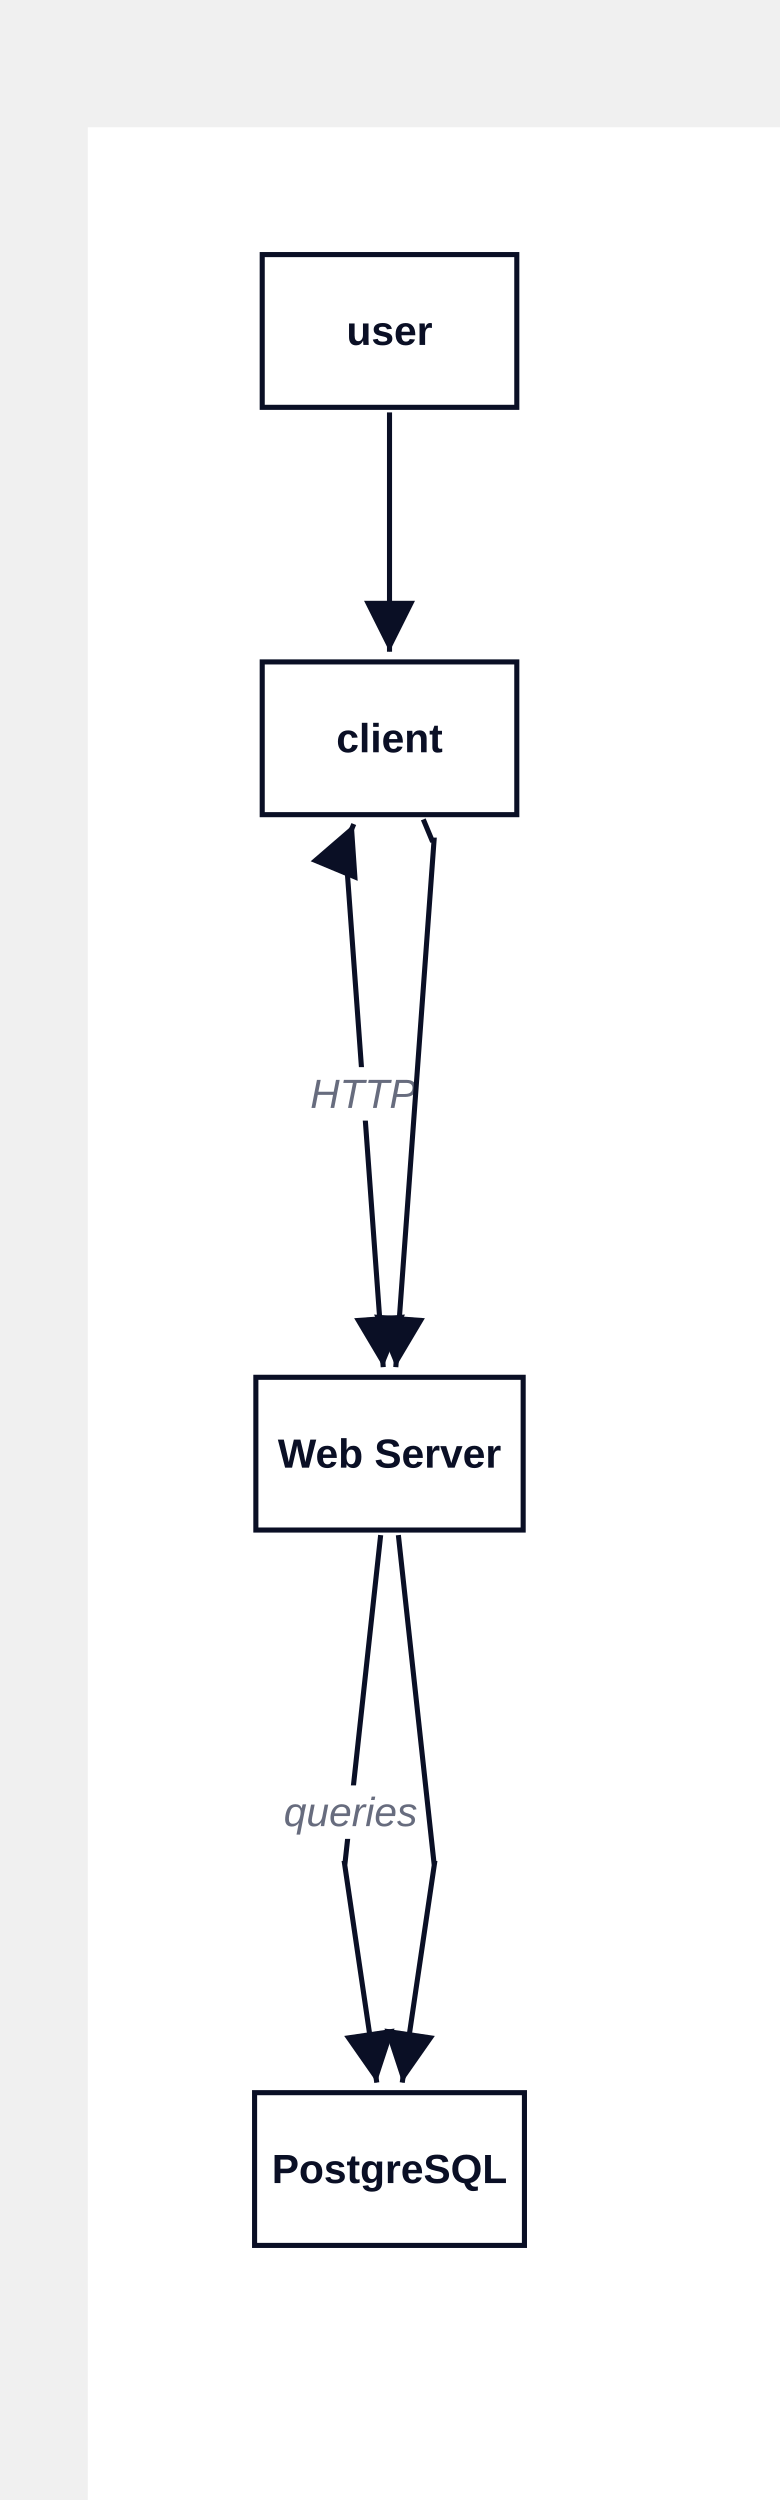
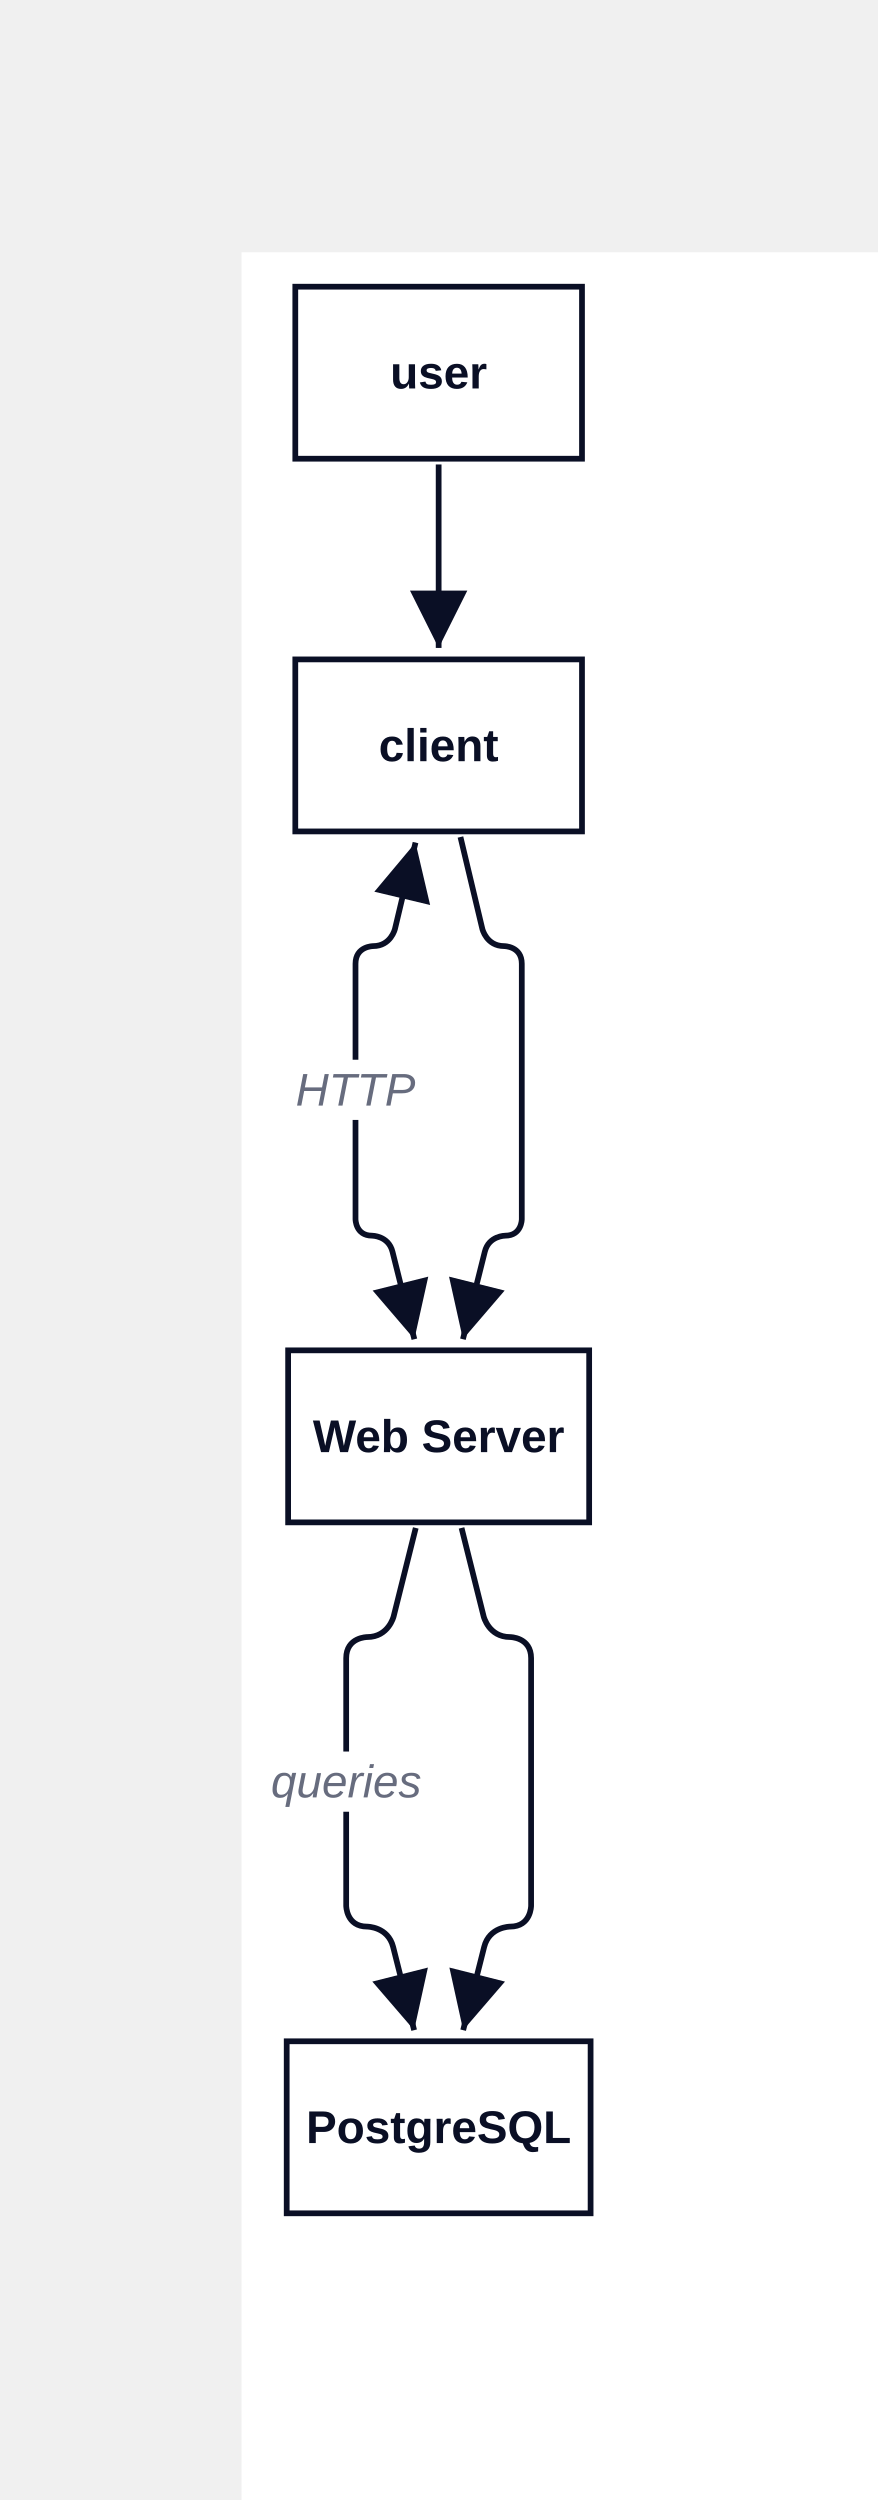
- <svg xmlns="http://www.w3.org/2000/svg" width="306" height="982" viewBox="-34.5 -50 306 982" data-d2-version="0.1.0">
+ <svg xmlns="http://www.w3.org/2000/svg" width="306" height="872" viewBox="-84.25 -88 306 872" data-d2-version="0.1.0">
  <defs>
    <marker id="arrow-triangle" markerWidth="10" markerHeight="10" refX="10" refY="5" orient="auto" markerUnits="strokeWidth">
      <path d="M0,0 L10,5 L0,10 Z" fill="#0A0F25" />
    </marker>
    <marker id="arrow-triangle-reverse" markerWidth="10" markerHeight="10" refX="0" refY="5" orient="auto" markerUnits="strokeWidth">
      <path d="M10,0 L0,5 L10,10 Z" fill="#0A0F25" />
    </marker>
    <marker id="arrow-diamond" markerWidth="10" markerHeight="10" refX="10" refY="5" orient="auto" markerUnits="strokeWidth">
      <path d="M0,5 L5,0 L10,5 L5,10 Z" fill="#0A0F25" />
    </marker>
    <marker id="arrow-diamond-reverse" markerWidth="10" markerHeight="10" refX="0" refY="5" orient="auto" markerUnits="strokeWidth">
      <path d="M0,5 L5,0 L10,5 L5,10 Z" fill="#0A0F25" />
    </marker>
    <marker id="arrow-circle" markerWidth="10" markerHeight="10" refX="6" refY="5" orient="auto" markerUnits="strokeWidth">
      <circle cx="5" cy="5" r="4" fill="#0A0F25" />
    </marker>
    <marker id="arrow-circle-reverse" markerWidth="10" markerHeight="10" refX="4" refY="5" orient="auto" markerUnits="strokeWidth">
      <circle cx="5" cy="5" r="4" fill="#0A0F25" />
    </marker>
    <marker id="arrow-cf-one" markerWidth="10" markerHeight="10" refX="10" refY="5" orient="auto" markerUnits="strokeWidth">
      <line x1="10" y1="0" x2="10" y2="10" stroke="#0A0F25" stroke-width="2" />
    </marker>
    <marker id="arrow-cf-one-reverse" markerWidth="10" markerHeight="10" refX="0" refY="5" orient="auto" markerUnits="strokeWidth">
      <line x1="0" y1="0" x2="0" y2="10" stroke="#0A0F25" stroke-width="2" />
    </marker>
    <marker id="arrow-cf-many" markerWidth="10" markerHeight="10" refX="10" refY="5" orient="auto" markerUnits="strokeWidth">
      <path d="M0,5 L10,0 M0,5 L10,5 M0,5 L10,10" stroke="#0A0F25" stroke-width="2" fill="none" />
    </marker>
    <marker id="arrow-cf-many-reverse" markerWidth="10" markerHeight="10" refX="0" refY="5" orient="auto" markerUnits="strokeWidth">
      <path d="M10,5 L0,0 M10,5 L0,5 M10,5 L0,10" stroke="#0A0F25" stroke-width="2" fill="none" />
    </marker>
    <marker id="arrow-cf-one-required" markerWidth="10" markerHeight="10" refX="10" refY="5" orient="auto" markerUnits="strokeWidth">
      <line x1="10" y1="0" x2="10" y2="10" stroke="#0A0F25" stroke-width="2" />
      <line x1="7" y1="0" x2="7" y2="10" stroke="#0A0F25" stroke-width="2" />
    </marker>
    <marker id="arrow-cf-one-required-reverse" markerWidth="10" markerHeight="10" refX="0" refY="5" orient="auto" markerUnits="strokeWidth">
      <line x1="0" y1="0" x2="0" y2="10" stroke="#0A0F25" stroke-width="2" />
      <line x1="3" y1="0" x2="3" y2="10" stroke="#0A0F25" stroke-width="2" />
    </marker>
    <marker id="arrow-cf-many-required" markerWidth="10" markerHeight="10" refX="10" refY="5" orient="auto" markerUnits="strokeWidth">
      <path d="M0,5 L10,0 M0,5 L10,5 M0,5 L10,10" stroke="#0A0F25" stroke-width="2" fill="none" />
      <line x1="3" y1="0" x2="3" y2="10" stroke="#0A0F25" stroke-width="2" />
    </marker>
    <marker id="arrow-cf-many-required-reverse" markerWidth="10" markerHeight="10" refX="0" refY="5" orient="auto" markerUnits="strokeWidth">
      <path d="M10,5 L0,0 M10,5 L0,5 M10,5 L0,10" stroke="#0A0F25" stroke-width="2" fill="none" />
      <line x1="7" y1="0" x2="7" y2="10" stroke="#0A0F25" stroke-width="2" />
    </marker>
    <marker id="arrow-cf-one-optional" markerWidth="10" markerHeight="10" refX="10" refY="5" orient="auto" markerUnits="strokeWidth">
      <line x1="10" y1="0" x2="10" y2="10" stroke="#0A0F25" stroke-width="2" />
      <circle cx="7" cy="5" r="2" stroke="#0A0F25" stroke-width="2" fill="white" />
    </marker>
    <marker id="arrow-cf-one-optional-reverse" markerWidth="10" markerHeight="10" refX="0" refY="5" orient="auto" markerUnits="strokeWidth">
      <line x1="0" y1="0" x2="0" y2="10" stroke="#0A0F25" stroke-width="2" />
      <circle cx="3" cy="5" r="2" stroke="#0A0F25" stroke-width="2" fill="white" />
    </marker>
    <marker id="arrow-cf-many-optional" markerWidth="10" markerHeight="10" refX="10" refY="5" orient="auto" markerUnits="strokeWidth">
      <path d="M0,5 L10,0 M0,5 L10,5 M0,5 L10,10" stroke="#0A0F25" stroke-width="2" fill="none" />
      <circle cx="3" cy="5" r="2" stroke="#0A0F25" stroke-width="2" fill="white" />
    </marker>
    <marker id="arrow-cf-many-optional-reverse" markerWidth="10" markerHeight="10" refX="0" refY="5" orient="auto" markerUnits="strokeWidth">
      <path d="M10,5 L0,0 M10,5 L0,5 M10,5 L0,10" stroke="#0A0F25" stroke-width="2" fill="none" />
      <circle cx="7" cy="5" r="2" stroke="#0A0F25" stroke-width="2" fill="white" />
    </marker>
    <marker id="arrow-line" markerWidth="10" markerHeight="10" refX="10" refY="5" orient="auto" markerUnits="strokeWidth">
      <line x1="10" y1="0" x2="10" y2="10" stroke="#0A0F25" stroke-width="2" />
    </marker>
    <marker id="arrow-line-reverse" markerWidth="10" markerHeight="10" refX="0" refY="5" orient="auto" markerUnits="strokeWidth">
      <line x1="0" y1="0" x2="0" y2="10" stroke="#0A0F25" stroke-width="2" />
    </marker>
    <marker id="arrow-open" markerWidth="10" markerHeight="10" refX="10" refY="5" orient="auto" markerUnits="strokeWidth">
      <path d="M0,0 L10,5 L0,10" stroke="#0A0F25" stroke-width="2" fill="none" />
    </marker>
    <marker id="arrow-open-reverse" markerWidth="10" markerHeight="10" refX="0" refY="5" orient="auto" markerUnits="strokeWidth">
      <path d="M10,0 L0,5 L10,10" stroke="#0A0F25" stroke-width="2" fill="none" />
    </marker>
    <marker id="arrow" markerWidth="10" markerHeight="10" refX="10" refY="5" orient="auto" markerUnits="strokeWidth">
      <path d="M0,0 L10,5 L0,10 Z" fill="#0A0F25" />
    </marker>
    <marker id="arrow-reverse" markerWidth="10" markerHeight="10" refX="0" refY="5" orient="auto" markerUnits="strokeWidth">
      <path d="M10,0 L0,5 L10,10 Z" fill="#0A0F25" />
    </marker>
  </defs>
  <rect width="100%" height="100%" fill="#FFFFFF" />
  <g id="base-layer">
-     <rect x="66" y="491" width="105" height="60" fill="#FFFFFF" stroke="#0A0F25" stroke-width="2" rx="0" ry="0" />
-     <rect x="65.5" y="772" width="106" height="60" fill="#FFFFFF" stroke="#0A0F25" stroke-width="2" rx="0" ry="0" />
-     <rect x="68.5" y="210" width="100" height="60" fill="#FFFFFF" stroke="#0A0F25" stroke-width="2" rx="0" ry="0" />
-     <rect x="68.5" y="50" width="100" height="60" fill="#FFFFFF" stroke="#0A0F25" stroke-width="2" rx="0" ry="0" />
-     <path d="M 115.023 552.988 C 109.414 604.593 106.609 630.395 101 682 C 100.933 682 100.9 682 100.833 682 C 105.9 716.417 108.434 733.626 113.501 768.043" fill="none" stroke="#0A0F25" stroke-width="2" marker-end="url(#arrow-triangle)" />
-     <rect x="78.695" y="651.302" width="49" height="21" fill="#FFFFFF" stroke="none" stroke-width="1" rx="3" ry="3" />
-     <text x="103.195" y="667.302" text-anchor="middle" dominant-baseline="alphabetic" font-family="Arial, sans-serif" font-size="16" style="fill: #676C7E; font-style: italic">queries</text>
-     <path d="M 104.462 273.692 C 103.41 276.215 102.885 277.477 101.833 280 C 101.5 280 101.333 280 101 280 C 107.013 362.804 110.019 404.206 116.032 487.011" fill="none" stroke="#0A0F25" stroke-width="2" marker-start="url(#arrow-triangle-reverse)" marker-end="url(#arrow-triangle)" />
-     <rect x="90.238" y="369.182" width="36" height="21" fill="#FFFFFF" stroke="none" stroke-width="1" rx="3" ry="3" />
-     <text x="108.238" y="385.182" text-anchor="middle" dominant-baseline="alphabetic" font-family="Arial, sans-serif" font-size="16" style="fill: #676C7E; font-style: italic">HTTP</text>
-     <path d="M 118.5 112 C 118.5 149.6 118.5 168.4 118.5 206" fill="none" stroke="#0A0F25" stroke-width="2" marker-end="url(#arrow-triangle)" />
-     <path d="M 131.769 271.846 C 133.128 275.108 133.808 276.738 135.167 280 C 135.5 280 135.667 280 136 280 C 129.987 362.804 126.981 404.206 120.968 487.011" fill="none" stroke="#0A0F25" stroke-width="2" marker-end="url(#arrow-triangle)" />
-     <path d="M 121.977 552.988 C 127.586 604.593 130.391 630.395 136 682 C 136.067 682 136.1 682 136.167 682 C 131.1 716.417 128.566 733.626 123.499 768.043" fill="none" stroke="#0A0F25" stroke-width="2" marker-end="url(#arrow-triangle)" />
-     <text x="118.5" y="526.5" text-anchor="middle" dominant-baseline="alphabetic" font-family="Arial, sans-serif" font-size="16" style="fill: #0A0F25; font-weight: 700">Web Server</text>
-     <text x="118.5" y="807.5" text-anchor="middle" dominant-baseline="alphabetic" font-family="Arial, sans-serif" font-size="16" style="fill: #0A0F25; font-weight: 700">PostgreSQL</text>
-     <text x="118.5" y="245.5" text-anchor="middle" dominant-baseline="alphabetic" font-family="Arial, sans-serif" font-size="16" style="fill: #0A0F25; font-weight: 700">client</text>
-     <text x="118.5" y="85.5" text-anchor="middle" dominant-baseline="alphabetic" font-family="Arial, sans-serif" font-size="16" style="fill: #0A0F25; font-weight: 700">user</text>
+     <rect x="16.25" y="383" width="105" height="60" fill="#FFFFFF" stroke="#0A0F25" stroke-width="2" rx="0" ry="0" />
+     <rect x="15.75" y="624" width="106" height="60" fill="#FFFFFF" stroke="#0A0F25" stroke-width="2" rx="0" ry="0" />
+     <rect x="18.75" y="142" width="100" height="60" fill="#FFFFFF" stroke="#0A0F25" stroke-width="2" rx="0" ry="0" />
+     <rect x="18.75" y="12" width="100" height="60" fill="#FFFFFF" stroke="#0A0F25" stroke-width="2" rx="0" ry="0" />
+     <path d="M 60.765 444.94 C 57.674 457.302 56.129 463.483 53.039 475.845 C 53.039 475.845 51.25 483 43.875 483 C 43.875 483 43.875 483 43.875 483 C 43.875 483 36.5 483 36.5 490.375 C 36.5 524.908 36.5 542.175 36.5 576.708 C 36.5 576.708 36.5 584 43.792 584 C 43.792 584 43.792 584 43.792 584 C 43.792 584 51.083 584 52.868 591.07 C 55.8 602.691 57.267 608.501 60.2 620.122" fill="none" stroke="#0A0F25" stroke-width="2" marker-end="url(#arrow-triangle)" />
+     <rect x="12" y="522.928" width="49" height="21" fill="#FFFFFF" stroke="none" stroke-width="1" rx="3" ry="3" />
+     <text x="36.5" y="538.928" text-anchor="middle" dominant-baseline="alphabetic" font-family="Arial, sans-serif" font-size="16" style="fill: #676C7E; font-style: italic">queries</text>
+     <path d="M 60.681 205.891 C 57.813 217.935 56.379 223.957 53.512 236.001 C 53.512 236.001 52.083 242 45.917 242 C 45.917 242 45.917 242 45.917 242 C 45.917 242 39.75 242 39.75 248.167 C 39.75 283.8 39.75 301.617 39.75 337.25 C 39.75 337.25 39.75 343 45.5 343 C 45.5 343 45.5 343 45.5 343 C 45.5 343 51.25 343 52.645 348.578 C 55.699 360.795 57.226 366.903 60.28 379.119" fill="none" stroke="#0A0F25" stroke-width="2" marker-start="url(#arrow-triangle-reverse)" marker-end="url(#arrow-triangle)" />
+     <rect x="21.75" y="281.64" width="36" height="21" fill="#FFFFFF" stroke="none" stroke-width="1" rx="3" ry="3" />
+     <text x="39.75" y="297.64" text-anchor="middle" dominant-baseline="alphabetic" font-family="Arial, sans-serif" font-size="16" style="fill: #676C7E; font-style: italic">HTTP</text>
+     <path d="M 68.75 74 C 68.75 99.6 68.75 112.4 68.75 138" fill="none" stroke="#0A0F25" stroke-width="2" marker-end="url(#arrow-triangle)" />
+     <path d="M 76.356 203.946 C 79.409 216.768 80.935 223.179 83.988 236.001 C 83.988 236.001 85.417 242 91.583 242 C 91.583 242 91.583 242 91.583 242 C 91.583 242 97.75 242 97.75 248.167 C 97.75 283.8 97.75 301.617 97.75 337.25 C 97.75 337.25 97.75 343 92 343 C 92 343 92 343 92 343 C 92 343 86.25 343 84.855 348.578 C 81.801 360.795 80.274 366.903 77.22 379.119" fill="none" stroke="#0A0F25" stroke-width="2" marker-end="url(#arrow-triangle)" />
+     <path d="M 76.735 444.94 C 79.826 457.302 81.371 463.483 84.461 475.845 C 84.461 475.845 86.25 483 93.625 483 C 93.625 483 93.625 483 93.625 483 C 93.625 483 101 483 101 490.375 C 101 524.908 101 542.175 101 576.708 C 101 576.708 101 584 93.708 584 C 93.708 584 93.708 584 93.708 584 C 93.708 584 86.417 584 84.632 591.07 C 81.7 602.691 80.233 608.501 77.3 620.122" fill="none" stroke="#0A0F25" stroke-width="2" marker-end="url(#arrow-triangle)" />
+     <text x="68.75" y="418.5" text-anchor="middle" dominant-baseline="alphabetic" font-family="Arial, sans-serif" font-size="16" style="fill: #0A0F25; font-weight: 700">Web Server</text>
+     <text x="68.75" y="659.5" text-anchor="middle" dominant-baseline="alphabetic" font-family="Arial, sans-serif" font-size="16" style="fill: #0A0F25; font-weight: 700">PostgreSQL</text>
+     <text x="68.75" y="177.5" text-anchor="middle" dominant-baseline="alphabetic" font-family="Arial, sans-serif" font-size="16" style="fill: #0A0F25; font-weight: 700">client</text>
+     <text x="68.75" y="47.5" text-anchor="middle" dominant-baseline="alphabetic" font-family="Arial, sans-serif" font-size="16" style="fill: #0A0F25; font-weight: 700">user</text>
  </g>
</svg>
